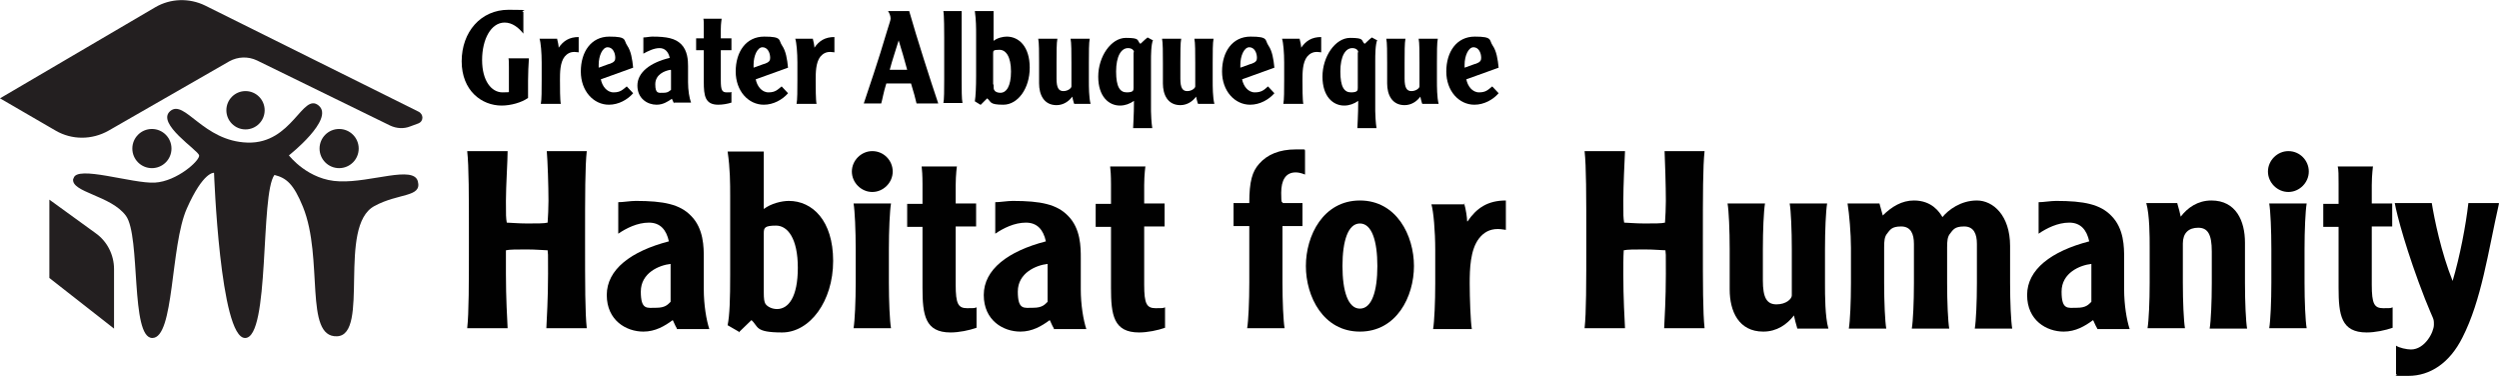
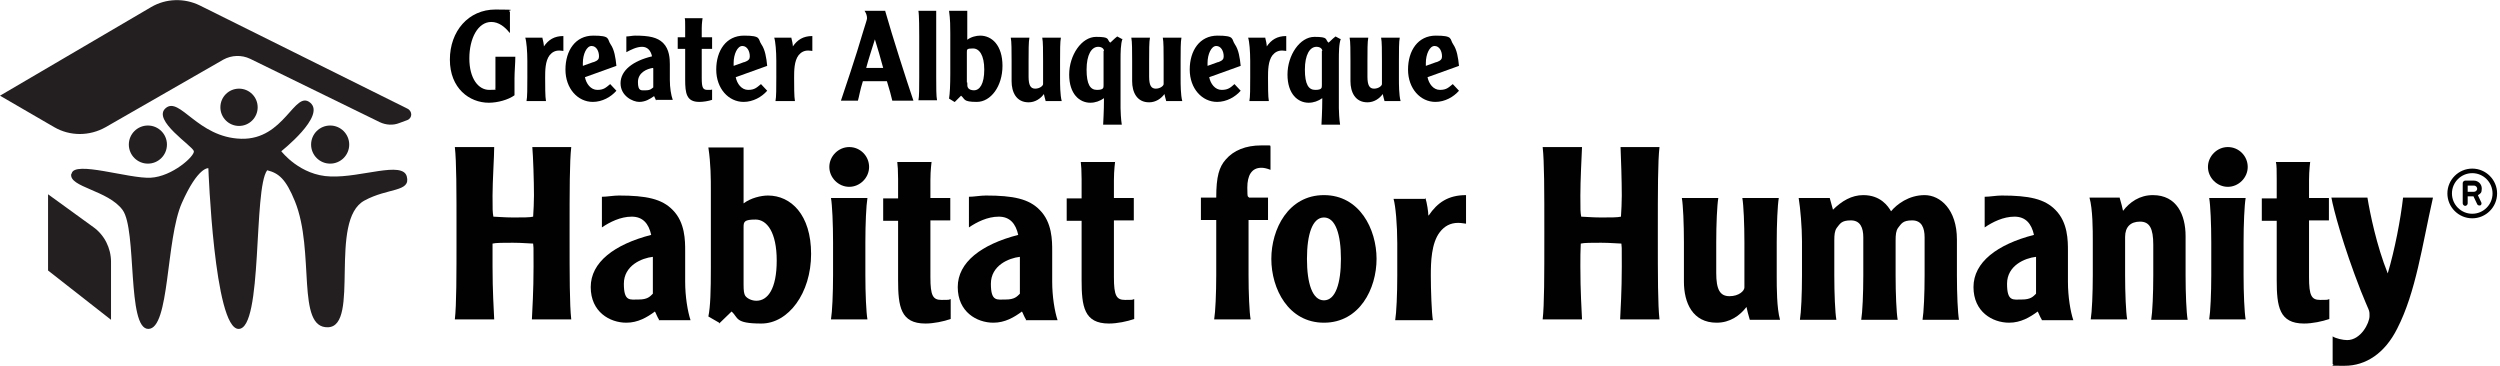
- <svg xmlns="http://www.w3.org/2000/svg" id="Layer_1" data-name="Layer 1" version="1.1" viewBox="0 0 587.3 88.3">
+ <svg xmlns="http://www.w3.org/2000/svg" id="Layer_1" data-name="Layer 1" version="1.1" viewBox="0 0 603.5 88.3">
  <defs>
    <style>
      .cls-1 {
        fill: #000;
      }

      .cls-1, .cls-2, .cls-3 {
        stroke-width: 0px;
      }

      .cls-2 {
        fill: #010101;
      }

      .cls-3 {
        fill: #231f20;
      }
    </style>
  </defs>
  <g>
    <path class="cls-3" d="M0,23.1l13.1,7.6c3.8,2.2,8.5,2.2,12.4,0l28.4-16.3c2-1.1,4.4-1.2,6.5-.2l31.3,15.3c1.5.7,3.2.8,4.7.2l1.9-.7c1.3-.5,1.3-2.2,0-2.8L48.2,1.3c-3.7-1.8-8.1-1.7-11.7.4L0,23.1Z" />
    <path class="cls-3" d="M11.6,46.9v18.4l15.2,11.9v-14c0-3.3-1.6-6.5-4.3-8.4l-10.9-7.9Z" />
    <path class="cls-3" d="M17.2,42c-.6,3.2,8.9,3.9,12.4,8.7,3.5,4.8,1,28.7,6.2,28.7s4.2-21.6,8.1-30.4,6.4-8.4,6.4-8.4c0,0,1.4,38.8,7.3,38.8s3.5-33.8,6.9-38.3c2.8.7,4.5,2.1,6.7,7.5,4.9,12.1.2,30.7,8,30.4s0-25.9,8.8-30.6c5.7-3.1,11.2-2,10.2-5.8s-11,.3-18.4,0c-7.4-.2-11.9-6.1-11.9-6.1,0,0,10.8-8.5,7-11.7s-6.2,9-16.7,8.7-14.8-10.3-18.2-7.4,6.6,9.2,6.8,10.4-5.2,6.1-10.4,6.4c-5.2.3-18.5-4.2-19.1-1h0Z" />
    <circle class="cls-3" cx="35.7" cy="34.9" r="4.6" />
    <circle class="cls-3" cx="57.7" cy="25.9" r="4.5" />
    <circle class="cls-3" cx="79.7" cy="34.9" r="4.6" />
  </g>
-   <path class="cls-2" d="M119.3,35.5c0,2.2-.4,8.2-.4,11.7s0,3.9.2,5.1c.7,0,2.6.2,4.8.2s4.1,0,4.8-.2c.1-1.3.2-3.7.2-5.1,0-3.5-.2-9.5-.4-11.7h9.4c-.4,3.6-.4,10.2-.4,20.8s0,17.2.4,20.8h-9.5c.1-2.3.4-6.8.4-12.8s0-4-.1-5.5c-.8,0-2.6-.2-4.9-.2s-4.1,0-4.9.2c0,1.6,0,3.6,0,5.5,0,6,.3,10.5.4,12.8h-9.5c.4-3.6.4-10.2.4-20.8s0-17.2-.4-20.8h9.6Z" />
+   <path class="cls-2" d="M119.3,35.5c0,2.2-.4,8.2-.4,11.7s0,3.9.2,5.1c.7,0,2.6.2,4.8.2s4.1,0,4.8-.2c.1-1.3.2-3.7.2-5.1,0-3.5-.2-9.5-.4-11.7h9.4c-.4,3.6-.4,10.2-.4,20.8s0,17.2.4,20.8h-9.5c.1-2.3.4-6.8.4-12.8s0-4-.1-5.5c-.8,0-2.6-.2-4.9-.2s-4.1,0-4.9.2v5.5c0,6,.3,10.5.4,12.8h-9.5c.4-3.6.4-10.2.4-20.8s0-17.2-.4-20.8h9.6,0Z" />
  <path class="cls-2" d="M159.1,77.2c-.5-.8-.8-1.7-1-2-1.9,1.4-4.1,2.7-6.9,2.7-4,0-8.6-2.6-8.6-8.6s5.7-10.3,14.6-12.6c-.6-2.7-2-4.4-4.7-4.4s-5.3,1.3-7.2,2.6v-7.4c1.2,0,2.8-.3,4.1-.3,6.6,0,10.4.8,13,3.5,3,3,3,7.4,3,9.9v7.4c0,3.6.6,7.2,1.3,9.3h-7.7,0ZM157.6,62c-2.7.3-7,2.1-7,6.5s1.5,3.8,3.6,3.8,2.7-.7,3.4-1.4v-8.9Z" />
-   <path class="cls-2" d="M173.6,77.9l-2.6-1.5c.5-2.4.6-6.3.6-11.7v-18.8c0-2.7,0-6.3-.6-10.3h8.5v13.5c1.7-1.3,4.2-1.9,5.9-1.9,5.5,0,10.4,4.6,10.4,14.1s-5.5,16.8-12,16.8-5.5-1.4-7.2-2.9l-3,2.9v-.2ZM179.5,68.7c0,1.5.1,2.2.4,2.7.5.7,1.6,1.2,2.7,1.2,2.7,0,4.9-2.8,4.9-9.7s-2.4-9.9-5.1-9.9-2.9.5-2.9,1.8v14h0Z" />
+   <path class="cls-2" d="M173.6,77.9l-2.6-1.5c.5-2.4.6-6.3.6-11.7v-18.8c0-2.7,0-6.3-.6-10.3h8.5v13.5c1.7-1.3,4.2-1.9,5.9-1.9,5.5,0,10.4,4.6,10.4,14.1s-5.5,16.8-12,16.8-5.5-1.4-7.2-2.9l-3,2.9v-.2h0ZM179.5,68.7c0,1.5.1,2.2.4,2.7.5.7,1.6,1.2,2.7,1.2,2.7,0,4.9-2.8,4.9-9.7s-2.4-9.9-5.1-9.9-2.9.5-2.9,1.8v14h0Z" />
  <path class="cls-2" d="M205,35.5c2.7,0,4.8,2.2,4.8,4.8s-2.2,4.8-4.8,4.8-4.8-2.2-4.8-4.8,2.2-4.8,4.8-4.8ZM209.4,47.8c-.3,1.8-.5,6.3-.5,10.7v7.9c0,4.4.2,9,.5,10.7h-8.8c.3-1.8.5-6.3.5-10.7v-7.9c0-4.4-.2-9-.5-10.7h8.8Z" />
-   <path class="cls-2" d="M224.9,38.9c0,0-.3,2.2-.3,4.6v4.3h4.8v5.4h-4.8v13.7c0,4.5.6,5.5,2.7,5.5s1.5,0,2.2-.2v4.8c-1.7.6-4.1,1.1-6.1,1.1-6,0-6.6-4.1-6.6-10.5v-14.3h-3.6v-5.4h3.6v-4.7c0-1.9-.1-3.4-.2-4.1h8.3v-.2Z" />
+   <path class="cls-2" d="M224.9,38.9s-.3,2.2-.3,4.6v4.3h4.8v5.4h-4.8v13.7c0,4.5.6,5.5,2.7,5.5s1.5,0,2.2-.2v4.8c-1.7.6-4.1,1.1-6.1,1.1-6,0-6.6-4.1-6.6-10.5v-14.3h-3.6v-5.4h3.6v-4.7c0-1.9-.1-3.4-.2-4.1h8.3v-.2h0Z" />
  <path class="cls-2" d="M247.7,77.2c-.5-.8-.8-1.7-1-2-1.9,1.4-4.1,2.7-6.9,2.7-4,0-8.6-2.6-8.6-8.6s5.7-10.3,14.6-12.6c-.6-2.7-2-4.4-4.7-4.4s-5.3,1.3-7.2,2.6v-7.4c1.2,0,2.8-.3,4.1-.3,6.6,0,10.4.8,13,3.5,3,3,3,7.4,3,9.9v7.4c0,3.6.6,7.2,1.3,9.3h-7.7,0ZM246.2,62c-2.7.3-7,2.1-7,6.5s1.5,3.8,3.6,3.8,2.7-.7,3.4-1.4v-8.9Z" />
-   <path class="cls-2" d="M269.2,38.9c0,0-.3,2.2-.3,4.6v4.3h4.8v5.4h-4.8v13.7c0,4.5.6,5.5,2.7,5.5s1.5,0,2.2-.2v4.8c-1.7.6-4.1,1.1-6.1,1.1-6,0-6.6-4.1-6.6-10.5v-14.3h-3.6v-5.4h3.6v-4.7c0-1.9-.1-3.4-.2-4.1h8.3v-.2Z" />
+   <path class="cls-2" d="M269.2,38.9s-.3,2.2-.3,4.6v4.3h4.8v5.4h-4.8v13.7c0,4.5.6,5.5,2.7,5.5s1.5,0,2.2-.2v4.8c-1.7.6-4.1,1.1-6.1,1.1-6,0-6.6-4.1-6.6-10.5v-14.3h-3.6v-5.4h3.6v-4.7c0-1.9-.1-3.4-.2-4.1h8.3v-.2Z" />
  <path class="cls-2" d="M306.7,41c-1-.4-1.7-.5-2.2-.5-2.4,0-3.4,1.9-3.4,4.8s.2,1.9.4,2.4h4.6v5.4h-4.7v13.3c0,4.4.2,9,.5,10.7h-8.8c.3-1.8.5-6.3.5-10.7v-13.3h-3.7v-5.4h3.7c0-5.1.7-7.4,2.3-9.2,1.9-2.2,4.8-3.4,8.6-3.4s1.5,0,2.2.2v5.6h0Z" />
  <path class="cls-2" d="M319.6,47.1c8.6,0,12.7,8.2,12.7,15.4s-4.1,15.4-12.7,15.4-12.7-8.2-12.7-15.4,4.1-15.4,12.7-15.4ZM319.6,52.5c-2.8,0-4.1,4.1-4.1,10s1.3,10,4.1,10,4.1-4.1,4.1-10-1.3-10-4.1-10Z" />
-   <path class="cls-2" d="M344.1,47.8c.4,1.3.7,3.4.7,4.2h.1c2.1-3.1,4.7-4.9,9-4.9v6.9c-.3,0-1-.2-1.9-.2-1.9,0-3.3.8-4.4,2.2-2.1,2.7-2.2,7.3-2.2,10.6s.2,9,.5,10.7h-9.1c.3-1.8.5-6.3.5-10.7v-7.9c0-4.4-.4-9-.9-10.7h7.8v-.2Z" />
+   <path class="cls-2" d="M344.1,47.8c.4,1.3.7,3.4.7,4.2h.1c2.1-3.1,4.7-4.9,9-4.9v6.9c-.3,0-1-.2-1.9-.2-1.9,0-3.3.8-4.4,2.2-2.1,2.7-2.2,7.3-2.2,10.6s.2,9,.5,10.7h-9.1c.3-1.8.5-6.3.5-10.7v-7.9c0-4.4-.4-9-.9-10.7h7.8v-.2h-.1Z" />
  <path class="cls-2" d="M381.9,35.5c-.1,2.2-.4,8.2-.4,11.7s0,3.9.2,5.1c.7,0,2.6.2,4.8.2s4.1,0,4.8-.2c.1-1.3.2-3.7.2-5.1,0-3.5-.2-9.5-.3-11.7h9.4c-.4,3.6-.4,10.2-.4,20.8s0,17.2.4,20.8h-9.5c.1-2.3.4-6.8.4-12.8s0-4-.1-5.5c-.8,0-2.6-.2-4.9-.2s-4.1,0-4.9.2c-.1,1.6-.1,3.6-.1,5.5,0,6,.3,10.5.4,12.8h-9.5c.4-3.6.4-10.2.4-20.8s0-17.2-.4-20.8h9.5Z" />
-   <path class="cls-2" d="M422.4,77.2c-.4-1.3-.6-2.2-.8-3.1-1.6,2.1-4,3.8-7.2,3.8-5.8,0-7.9-4.8-7.9-9.9v-9.5c0-4.4-.2-9-.5-10.7h8.8c-.3,1.8-.5,6.3-.5,10.7v7.4c0,4,.9,5.6,3.2,5.6s3.6-1.3,3.6-2.1v-10.9c0-4.4-.2-9-.5-10.7h8.8c-.3,1.8-.5,6.3-.5,10.7v8.3c0,2.5,0,7.6.8,10.4h-7.4.1Z" />
+   <path class="cls-2" d="M422.4,77.2c-.4-1.3-.6-2.2-.8-3.1-1.6,2.1-4,3.8-7.2,3.8-5.8,0-7.9-4.8-7.9-9.9v-9.5c0-4.4-.2-9-.5-10.7h8.8c-.3,1.8-.5,6.3-.5,10.7v7.4c0,4,.9,5.6,3.2,5.6s3.6-1.3,3.6-2.1v-10.9c0-4.4-.2-9-.5-10.7h8.8c-.3,1.8-.5,6.3-.5,10.7v8.3c0,2.5,0,7.6.8,10.4h-7.4s.1,0,.1,0Z" />
  <path class="cls-2" d="M442.4,50.7c2.2-2.2,4.6-3.6,7.4-3.6,4.2,0,6,2.7,6.7,3.9,1.4-1.7,4.3-3.9,8.1-3.9s7.8,3.5,7.8,10.7v8.7c0,4.4.2,9,.5,10.7h-8.8c.3-1.8.5-6.3.5-10.7v-9.2c0-2.3-.7-4.1-3-4.1s-2.6.8-3.4,1.8c-.5.7-.6,1.6-.6,3.1v8.4c0,4.4.2,9,.5,10.7h-8.8c.3-1.8.5-6.3.5-10.7v-9.2c0-2.3-.7-4.1-3-4.1s-2.6.8-3.4,1.8c-.5.7-.6,1.6-.6,3.1v8.4c0,4.4.2,9,.5,10.7h-8.8c.3-1.8.5-6.3.5-10.7v-8.3c0-3.3-.4-8-.8-10.4h7.5l.8,2.9h-.1Z" />
  <path class="cls-2" d="M492.9,77.2c-.5-.8-.8-1.7-1-2-1.9,1.4-4.1,2.7-6.9,2.7-4,0-8.6-2.6-8.6-8.6s5.7-10.3,14.6-12.6c-.6-2.7-2-4.4-4.7-4.4s-5.3,1.3-7.2,2.6v-7.4c1.2,0,2.8-.3,4.1-.3,6.6,0,10.4.8,13,3.5,3,3,3,7.4,3,9.9v7.4c0,3.6.6,7.2,1.3,9.3h-7.7.1ZM491.5,62c-2.7.3-7,2.1-7,6.5s1.5,3.8,3.6,3.8,2.7-.7,3.4-1.4v-8.9Z" />
  <path class="cls-2" d="M511.7,47.8c.4,1.3.6,2.2.8,3.1,1.6-2.1,4-3.8,7.2-3.8,5.8,0,7.9,4.8,7.9,9.9v9.5c0,4.4.2,9,.5,10.7h-8.8c.3-1.8.5-6.3.5-10.7v-7.4c0-4-.9-5.6-3.2-5.6s-3.6,1.3-3.6,3.7v9.2c0,4.4.2,9,.5,10.7h-8.8c.3-1.8.5-6.3.5-10.7v-8.3c0-2.5,0-7.6-.8-10.4h7.4-.1Z" />
  <path class="cls-2" d="M537.8,35.5c2.7,0,4.8,2.2,4.8,4.8s-2.2,4.8-4.8,4.8-4.8-2.2-4.8-4.8,2.2-4.8,4.8-4.8ZM542.1,47.8c-.3,1.8-.5,6.3-.5,10.7v7.9c0,4.4.2,9,.5,10.7h-8.8c.3-1.8.5-6.3.5-10.7v-7.9c0-4.4-.2-9-.5-10.7h8.8Z" />
-   <path class="cls-2" d="M557.7,38.9c0,0-.3,2.2-.3,4.6v4.3h4.8v5.4h-4.8v13.7c0,4.5.6,5.5,2.7,5.5s1.5,0,2.2-.2v4.8c-1.7.6-4.1,1.1-6.1,1.1-6,0-6.6-4.1-6.6-10.5v-14.3h-3.6v-5.4h3.6v-4.7c0-1.9,0-3.4-.2-4.1h8.3v-.2Z" />
-   <path class="cls-2" d="M587.3,47.8c-2.6,11.5-4.1,22.7-8.6,31.5-3,6-7.6,9-12.7,9s-2,0-2.9-.4v-6.7c.7.5,2.5.9,3.5.9,3.3,0,5.4-4.1,5.4-5.8s0-.8-2.1-6.1c-4.3-11-6.6-19.7-7.1-22.5h8.7c.6,3.7,2.2,11.6,4.9,18.3h0c1.7-5.7,3.1-13,3.7-18.3h7.1Z" />
+   <path class="cls-2" d="M557.7,38.9s-.3,2.2-.3,4.6v4.3h4.8v5.4h-4.8v13.7c0,4.5.6,5.5,2.7,5.5s1.5,0,2.2-.2v4.8c-1.7.6-4.1,1.1-6.1,1.1-6,0-6.6-4.1-6.6-10.5v-14.3h-3.6v-5.4h3.6v-4.7c0-1.9,0-3.4-.2-4.1h8.3v-.2h0Z" />
+   <path class="cls-2" d="M587.3,47.8c-2.6,11.5-4.1,22.7-8.6,31.5-3,6-7.6,9-12.7,9s-2,0-2.9-.4v-6.7c.7.5,2.5.9,3.5.9,3.3,0,5.4-4.1,5.4-5.8s0-.8-2.1-6.1c-4.3-11-6.6-19.7-7.1-22.5h8.7c.6,3.7,2.2,11.6,4.9,18.3h0c1.7-5.7,3.1-13,3.7-18.3h7.2Z" />
  <g>
-     <path class="cls-1" d="M123,7.9c-1.1-1.4-2.6-2.6-4.4-2.6-3.2,0-5.3,3.9-5.3,8.8s2.2,7.6,4.8,7.6,1.1-.2,1.5-.3v-5.5c0-.7,0-1.9-.1-2.2h4.8c-.1,1.6-.2,3.5-.2,5.3s0,3.1,0,4c-1.5,1.1-4.1,1.8-6.2,1.8-4.7,0-9.4-3.5-9.4-10.4s4.5-12.1,11-12.1,2.3.2,3.5.5v5.1Z" />
+     <path class="cls-1" d="M123,7.9c-1.1-1.4-2.6-2.6-4.4-2.6-3.2,0-5.3,3.9-5.3,8.8s2.2,7.6,4.8,7.6,1.1-.2,1.5-.3v-5.5c0-.7,0-1.9,0-2.2h4.8c0,1.6-.2,3.5-.2,5.3v4c-1.5,1.1-4.1,1.8-6.2,1.8-4.7,0-9.4-3.5-9.4-10.4s4.5-12.1,11-12.1,2.3.2,3.5.5c0,0,0,5.1,0,5.1Z" />
    <path class="cls-1" d="M130.9,9c.2.7.4,1.8.4,2.2h0c1.1-1.6,2.5-2.5,4.7-2.5v3.6c-.2,0-.5-.1-1-.1-1,0-1.7.4-2.3,1.1-1.1,1.4-1.1,3.8-1.1,5.5s0,4.7.2,5.6h-4.7c.2-.9.2-3.3.2-5.6v-4.1c0-2.3-.2-4.7-.5-5.6h4.1Z" />
-     <path class="cls-1" d="M141.2,18.6c.3,1.6,1.4,3.1,3,3.1s2.1-.6,3.1-1.4l1.5,1.6c-1.3,1.5-3.4,2.7-5.7,2.7-3.6,0-6.6-3.2-6.6-7.8s2.4-8.2,6.7-8.2,3.3.8,4.2,2.1,1.2,3.2,1.4,5.2l-7.5,2.7ZM143.3,15c1.1-.4,1.3-.8,1.3-1.4,0-1.2-.6-2.5-1.8-2.5s-2.1,2-2.1,4.1,0,.5,0,.7l2.5-.9Z" />
-     <path class="cls-1" d="M158.4,24.3c-.2-.4-.4-.9-.5-1.1-1,.7-2.1,1.4-3.6,1.4-2.1,0-4.5-1.4-4.5-4.5s3-5.4,7.6-6.5c-.3-1.4-1.1-2.3-2.4-2.3s-2.7.7-3.8,1.3v-3.8c.6,0,1.5-.2,2.1-.2,3.4,0,5.4.4,6.8,1.8,1.5,1.5,1.6,3.8,1.6,5.1v3.8c0,1.9.3,3.7.7,4.8h-4ZM157.6,16.4c-1.4.2-3.6,1.1-3.6,3.4s.8,2,1.9,2,1.4-.4,1.8-.7v-4.6Z" />
-     <path class="cls-1" d="M169.6,4.4c0,0-.2,1.2-.2,2.4v2.2h2.5v2.8h-2.5v7.1c0,2.3.3,2.8,1.4,2.8s.8,0,1.1-.1v2.5c-.9.3-2.1.5-3.1.5-3.1,0-3.4-2.1-3.4-5.4v-7.4h-1.8v-2.8h1.8v-2.5c0-1,0-1.8-.1-2.1h4.3Z" />
-     <path class="cls-1" d="M177.6,18.6c.3,1.6,1.4,3.1,3,3.1s2.1-.6,3.1-1.4l1.5,1.6c-1.3,1.5-3.4,2.7-5.7,2.7-3.6,0-6.6-3.2-6.6-7.8s2.4-8.2,6.7-8.2,3.3.8,4.2,2.1,1.2,3.2,1.4,5.2l-7.5,2.7ZM179.7,15c1.1-.4,1.3-.8,1.3-1.4,0-1.2-.6-2.5-1.8-2.5s-2.1,2-2.1,4.1,0,.5,0,.7l2.5-.9Z" />
+     <path class="cls-1" d="M141.2,18.6c.3,1.6,1.4,3.1,3,3.1s2.1-.6,3.1-1.4l1.5,1.6c-1.3,1.5-3.4,2.7-5.7,2.7-3.6,0-6.6-3.2-6.6-7.8s2.4-8.2,6.7-8.2,3.3.8,4.2,2.1,1.2,3.2,1.4,5.2l-7.5,2.7h0ZM143.3,15c1.1-.4,1.3-.8,1.3-1.4,0-1.2-.6-2.5-1.8-2.5s-2.1,2-2.1,4.1,0,.5,0,.7l2.5-.9h.1Z" />
+     <path class="cls-1" d="M158.4,24.3c-.2-.4-.4-.9-.5-1.1-1,.7-2.1,1.4-3.6,1.4s-4.5-1.4-4.5-4.5,3-5.4,7.6-6.5c-.3-1.4-1.1-2.3-2.4-2.3s-2.7.7-3.8,1.3v-3.8c.6,0,1.5-.2,2.1-.2,3.4,0,5.4.4,6.8,1.8,1.5,1.5,1.6,3.8,1.6,5.1v3.8c0,1.9.3,3.7.7,4.8h-4v.2ZM157.6,16.4c-1.4.2-3.6,1.1-3.6,3.4s.8,2,1.9,2,1.4-.4,1.8-.7v-4.6h0Z" />
+     <path class="cls-1" d="M169.6,4.4s-.2,1.2-.2,2.4v2.2h2.5v2.8h-2.5v7.1c0,2.3.3,2.8,1.4,2.8s.8,0,1.1-.1v2.5c-.9.3-2.1.5-3.1.5-3.1,0-3.4-2.1-3.4-5.4v-7.4h-1.8v-2.8h1.8v-2.5c0-1,0-1.8-.1-2.1,0,0,4.3,0,4.3,0Z" />
+     <path class="cls-1" d="M177.6,18.6c.3,1.6,1.4,3.1,3,3.1s2.1-.6,3.1-1.4l1.5,1.6c-1.3,1.5-3.4,2.7-5.7,2.7-3.6,0-6.6-3.2-6.6-7.8s2.4-8.2,6.7-8.2,3.3.8,4.2,2.1,1.2,3.2,1.4,5.2l-7.5,2.7h0ZM179.7,15c1.1-.4,1.3-.8,1.3-1.4,0-1.2-.6-2.5-1.8-2.5s-2.1,2-2.1,4.1,0,.5,0,.7l2.5-.9h.1Z" />
    <path class="cls-1" d="M191,9c.2.7.4,1.8.4,2.2h0c1.1-1.6,2.5-2.5,4.7-2.5v3.6c-.2,0-.5-.1-1-.1-1,0-1.7.4-2.3,1.1-1.1,1.4-1.1,3.8-1.1,5.5s0,4.7.2,5.6h-4.7c.2-.9.2-3.3.2-5.6v-4.1c0-2.3-.2-4.7-.5-5.6h4.1Z" />
    <path class="cls-1" d="M213.7,2.7c1.7,6,5.1,16.6,6.8,21.6h-5.1c-.2-.9-.7-2.8-1.3-4.7h-5.8c-.7,2.2-.9,3.7-1.2,4.7h-4.1c.8-2.4,3.6-10.6,5.4-16.8.5-1.7.9-2.7.9-3.1,0-.6-.2-1.2-.6-1.8h5ZM213.2,16.4c-.6-2.3-1.3-4.6-2-6.9h0c-.7,2.3-1.5,4.6-2.1,6.9h4.1Z" />
    <path class="cls-1" d="M221.7,24.3c.2-.9.2-3.3.2-5.6v-10c0-1.2,0-5.1-.2-6.1h4.3v16c0,2.3,0,4.7.2,5.6h-4.5Z" />
-     <path class="cls-1" d="M230.4,24.6l-1.3-.8c.2-1.2.3-3.3.3-6.1v-9.7c0-1.4,0-3.3-.3-5.4h4.4v7c.9-.7,2.2-1,3.1-1,2.9,0,5.4,2.4,5.4,7.3s-2.8,8.7-6.2,8.7-2.8-.7-3.8-1.5l-1.5,1.5ZM233.5,19.8c0,.8,0,1.2.2,1.4.2.4.8.6,1.4.6,1.4,0,2.5-1.5,2.5-5s-1.2-5.1-2.7-5.1-1.5.2-1.5.9v7.3Z" />
-     <path class="cls-1" d="M252.4,24.3c-.2-.7-.3-1.1-.4-1.6-.8,1.1-2.1,2-3.7,2-3,0-4.1-2.5-4.1-5.1v-4.9c0-2.3,0-4.7-.2-5.6h4.5c-.2.9-.2,3.3-.2,5.6v3.8c0,2.1.5,2.9,1.6,2.9s1.9-.7,1.9-1.1v-5.6c0-2.3,0-4.7-.2-5.6h4.5c-.2.9-.2,3.3-.2,5.6v4.3c0,1.3,0,3.9.4,5.4h-3.8Z" />
-     <path class="cls-1" d="M271,9.3c-.5,1.2-.5,3.6-.5,5.1v11.7c0,.7.1,2.8.3,4h-4.5c0-.5.2-3,.2-6.4-1,.7-2.1,1.1-3.3,1.1-2.6,0-5.1-2.1-5.1-6.8s3-9.1,6.5-9.1,2.5.6,3.4,1.4c.3-.2.9-.9,1.7-1.5l1.3.7ZM266.5,12.3c0-.6-.6-1-1.4-1-1.6,0-2.8,1.9-2.8,5.5s.9,4.9,2.5,4.9,1.6-.5,1.6-1.1v-8.3Z" />
-     <path class="cls-1" d="M281.5,24.3c-.2-.7-.3-1.1-.4-1.6-.8,1.1-2.1,2-3.7,2-3,0-4.1-2.5-4.1-5.1v-4.9c0-2.3,0-4.7-.2-5.6h4.5c-.2.9-.2,3.3-.2,5.6v3.8c0,2.1.5,2.9,1.6,2.9s1.9-.7,1.9-1.1v-5.6c0-2.3,0-4.7-.2-5.6h4.5c-.2.9-.2,3.3-.2,5.6v4.3c0,1.3,0,3.9.4,5.4h-3.8Z" />
-     <path class="cls-1" d="M291.9,18.6c.3,1.6,1.4,3.1,3,3.1s2.2-.6,3.1-1.4l1.5,1.6c-1.3,1.5-3.4,2.7-5.7,2.7-3.6,0-6.6-3.2-6.6-7.8s2.4-8.2,6.7-8.2,3.3.8,4.2,2.1,1.2,3.2,1.4,5.2l-7.5,2.7ZM294.1,15c1.1-.4,1.3-.8,1.3-1.4,0-1.2-.6-2.5-1.8-2.5s-2.1,2-2.1,4.1,0,.5,0,.7l2.5-.9Z" />
-     <path class="cls-1" d="M305.4,9c.2.7.4,1.8.4,2.2h0c1.1-1.6,2.5-2.5,4.7-2.5v3.6c-.2,0-.5-.1-1-.1-1,0-1.7.4-2.3,1.1-1.1,1.4-1.1,3.8-1.1,5.5s0,4.7.2,5.6h-4.7c.2-.9.2-3.3.2-5.6v-4.1c0-2.3-.2-4.7-.5-5.6h4.1Z" />
-     <path class="cls-1" d="M323.7,9.3c-.5,1.2-.5,3.6-.5,5.1v11.7c0,.7.1,2.8.3,4h-4.5c0-.5.2-3,.2-6.4-1,.7-2.1,1.1-3.3,1.1-2.6,0-5.1-2.1-5.1-6.8s3-9.1,6.5-9.1,2.5.6,3.4,1.4c.3-.2.9-.9,1.7-1.5l1.3.7ZM319.2,12.3c0-.6-.6-1-1.4-1-1.6,0-2.8,1.9-2.8,5.5s.9,4.9,2.5,4.9,1.6-.5,1.6-1.1v-8.3Z" />
-     <path class="cls-1" d="M334.2,24.3c-.2-.7-.3-1.1-.4-1.6-.8,1.1-2.1,2-3.7,2-3,0-4.1-2.5-4.1-5.1v-4.9c0-2.3,0-4.7-.2-5.6h4.5c-.2.9-.2,3.3-.2,5.6v3.8c0,2.1.5,2.9,1.6,2.9s1.9-.7,1.9-1.1v-5.6c0-2.3,0-4.7-.2-5.6h4.5c-.2.9-.2,3.3-.2,5.6v4.3c0,1.3,0,3.9.4,5.4h-3.8Z" />
-     <path class="cls-1" d="M344.6,18.6c.3,1.6,1.4,3.1,3,3.1s2.1-.6,3.1-1.4l1.5,1.6c-1.3,1.5-3.4,2.7-5.7,2.7-3.6,0-6.6-3.2-6.6-7.8s2.4-8.2,6.7-8.2,3.3.8,4.2,2.1,1.2,3.2,1.4,5.2l-7.5,2.7ZM346.8,15c1.1-.4,1.3-.8,1.3-1.4,0-1.2-.6-2.5-1.8-2.5s-2.1,2-2.1,4.1,0,.5,0,.7l2.5-.9Z" />
+     <path class="cls-1" d="M230.4,24.6l-1.3-.8c.2-1.2.3-3.3.3-6.1v-9.7c0-1.4,0-3.3-.3-5.4h4.4v7c.9-.7,2.2-1,3.1-1,2.9,0,5.4,2.4,5.4,7.3s-2.8,8.7-6.2,8.7-2.8-.7-3.8-1.5l-1.5,1.5h0ZM233.5,19.8c0,.8,0,1.2.2,1.4.2.4.8.6,1.4.6,1.4,0,2.5-1.5,2.5-5s-1.2-5.1-2.7-5.1-1.5.2-1.5.9v7.3h.1Z" />
+     <path class="cls-1" d="M252.4,24.3c-.2-.7-.3-1.1-.4-1.6-.8,1.1-2.1,2-3.7,2-3,0-4.1-2.5-4.1-5.1v-4.9c0-2.3,0-4.7-.2-5.6h4.5c-.2.9-.2,3.3-.2,5.6v3.8c0,2.1.5,2.9,1.6,2.9s1.9-.7,1.9-1.1v-5.6c0-2.3,0-4.7-.2-5.6h4.5c-.2.9-.2,3.3-.2,5.6v4.3c0,1.3,0,3.9.4,5.4h-3.9Z" />
+     <path class="cls-1" d="M271,9.3c-.5,1.2-.5,3.6-.5,5.1v11.7c0,.7.1,2.8.3,4h-4.5c0-.5.2-3,.2-6.4-1,.7-2.1,1.1-3.3,1.1-2.6,0-5.1-2.1-5.1-6.8s3-9.1,6.5-9.1,2.5.6,3.4,1.4c.3-.2.9-.9,1.7-1.5l1.3.7v-.2ZM266.5,12.3c0-.6-.6-1-1.4-1-1.6,0-2.8,1.9-2.8,5.5s.9,4.9,2.5,4.9,1.6-.5,1.6-1.1v-8.3h0Z" />
+     <path class="cls-1" d="M281.5,24.3c-.2-.7-.3-1.1-.4-1.6-.8,1.1-2.1,2-3.7,2-3,0-4.1-2.5-4.1-5.1v-4.9c0-2.3,0-4.7-.2-5.6h4.5c-.2.9-.2,3.3-.2,5.6v3.8c0,2.1.5,2.9,1.6,2.9s1.9-.7,1.9-1.1v-5.6c0-2.3,0-4.7-.2-5.6h4.5c-.2.9-.2,3.3-.2,5.6v4.3c0,1.3,0,3.9.4,5.4h-3.9Z" />
+     <path class="cls-1" d="M291.9,18.6c.3,1.6,1.4,3.1,3,3.1s2.2-.6,3.1-1.4l1.5,1.6c-1.3,1.5-3.4,2.7-5.7,2.7-3.6,0-6.6-3.2-6.6-7.8s2.4-8.2,6.7-8.2,3.3.8,4.2,2.1,1.2,3.2,1.4,5.2l-7.5,2.7h-.1ZM294.1,15c1.1-.4,1.3-.8,1.3-1.4,0-1.2-.6-2.5-1.8-2.5s-2.1,2-2.1,4.1,0,.5,0,.7l2.5-.9h.1Z" />
+     <path class="cls-1" d="M305.4,9c.2.7.4,1.8.4,2.2h0c1.1-1.6,2.5-2.5,4.7-2.5v3.6c-.2,0-.5-.1-1-.1-1,0-1.7.4-2.3,1.1-1.1,1.4-1.1,3.8-1.1,5.5s0,4.7.2,5.6h-4.7c.2-.9.2-3.3.2-5.6v-4.1c0-2.3-.2-4.7-.5-5.6h4.1,0Z" />
+     <path class="cls-1" d="M323.7,9.3c-.5,1.2-.5,3.6-.5,5.1v11.7c0,.7.1,2.8.3,4h-4.5c0-.5.2-3,.2-6.4-1,.7-2.1,1.1-3.3,1.1-2.6,0-5.1-2.1-5.1-6.8s3-9.1,6.5-9.1,2.5.6,3.4,1.4c.3-.2.9-.9,1.7-1.5l1.3.7v-.2ZM319.2,12.3c0-.6-.6-1-1.4-1-1.6,0-2.8,1.9-2.8,5.5s.9,4.9,2.5,4.9,1.6-.5,1.6-1.1v-8.3h0Z" />
+     <path class="cls-1" d="M334.2,24.3c-.2-.7-.3-1.1-.4-1.6-.8,1.1-2.1,2-3.7,2-3,0-4.1-2.5-4.1-5.1v-4.9c0-2.3,0-4.7-.2-5.6h4.5c-.2.9-.2,3.3-.2,5.6v3.8c0,2.1.5,2.9,1.6,2.9s1.9-.7,1.9-1.1v-5.6c0-2.3,0-4.7-.2-5.6h4.5c-.2.9-.2,3.3-.2,5.6v4.3c0,1.3,0,3.9.4,5.4h-3.9Z" />
+     <path class="cls-1" d="M344.6,18.6c.3,1.6,1.4,3.1,3,3.1s2.1-.6,3.1-1.4l1.5,1.6c-1.3,1.5-3.4,2.7-5.7,2.7-3.6,0-6.6-3.2-6.6-7.8s2.4-8.2,6.7-8.2,3.3.8,4.2,2.1,1.2,3.2,1.4,5.2l-7.5,2.7h-.1ZM346.8,15c1.1-.4,1.3-.8,1.3-1.4,0-1.2-.6-2.5-1.8-2.5s-2.1,2-2.1,4.1,0,.5,0,.7l2.5-.9h.1Z" />
  </g>
+   <path class="cls-1" d="M602.8,46.7c0,3.3-2.7,6-6,6s-6-2.7-6-6,2.7-6,6-6,6,2.7,6,6ZM601.7,46.7c0-2.7-2.2-4.9-4.9-4.9s-4.9,2.2-4.9,4.9,2.2,4.9,4.9,4.9,4.9-2.2,4.9-4.9ZM598.2,47.2l.8,1.7c.1.3,0,.6-.3.7,0,0-.2,0-.2,0-.2,0-.4-.1-.5-.3l-.9-1.9h-1.4v1.7c0,.3-.3.6-.6.6s-.6-.3-.6-.6v-4.9c0-.3.3-.6.6-.6h2.1c1,0,1.9.8,1.9,1.9s-.3,1.2-.9,1.6ZM598,45.6c0-.4-.3-.8-.8-.8h-1.5v1.5h1.5c.4,0,.8-.3.8-.8Z" />
</svg>
